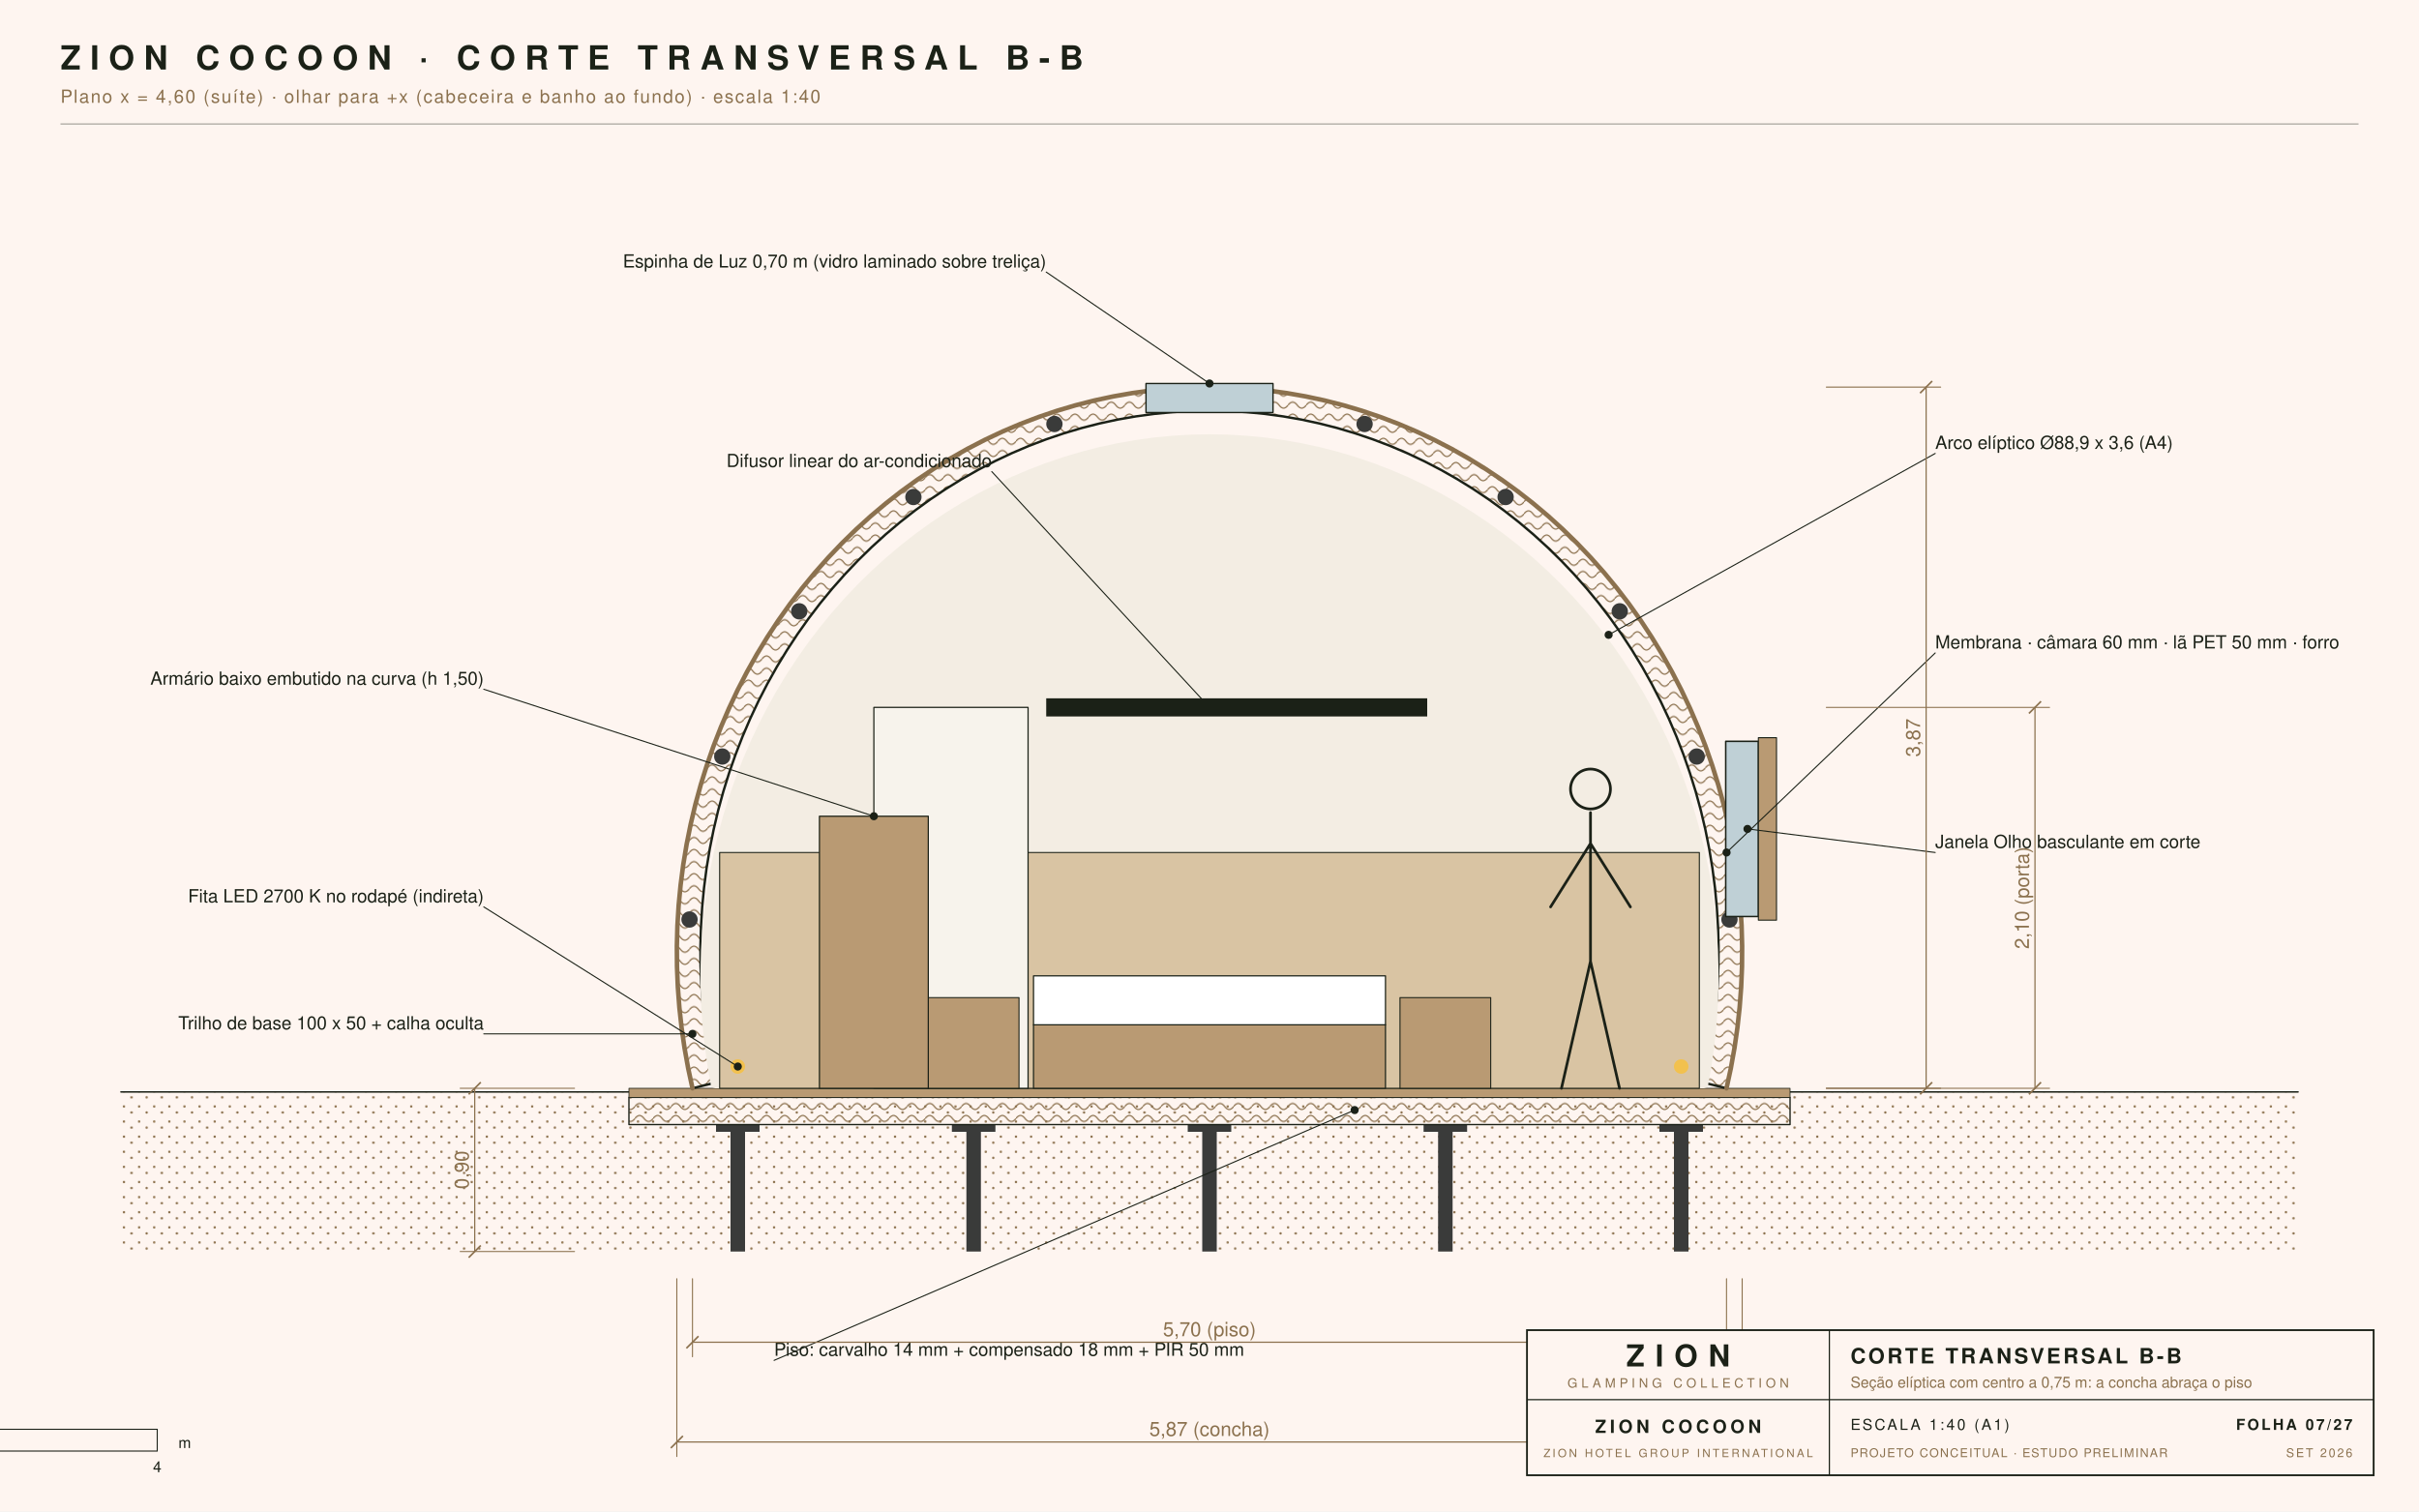
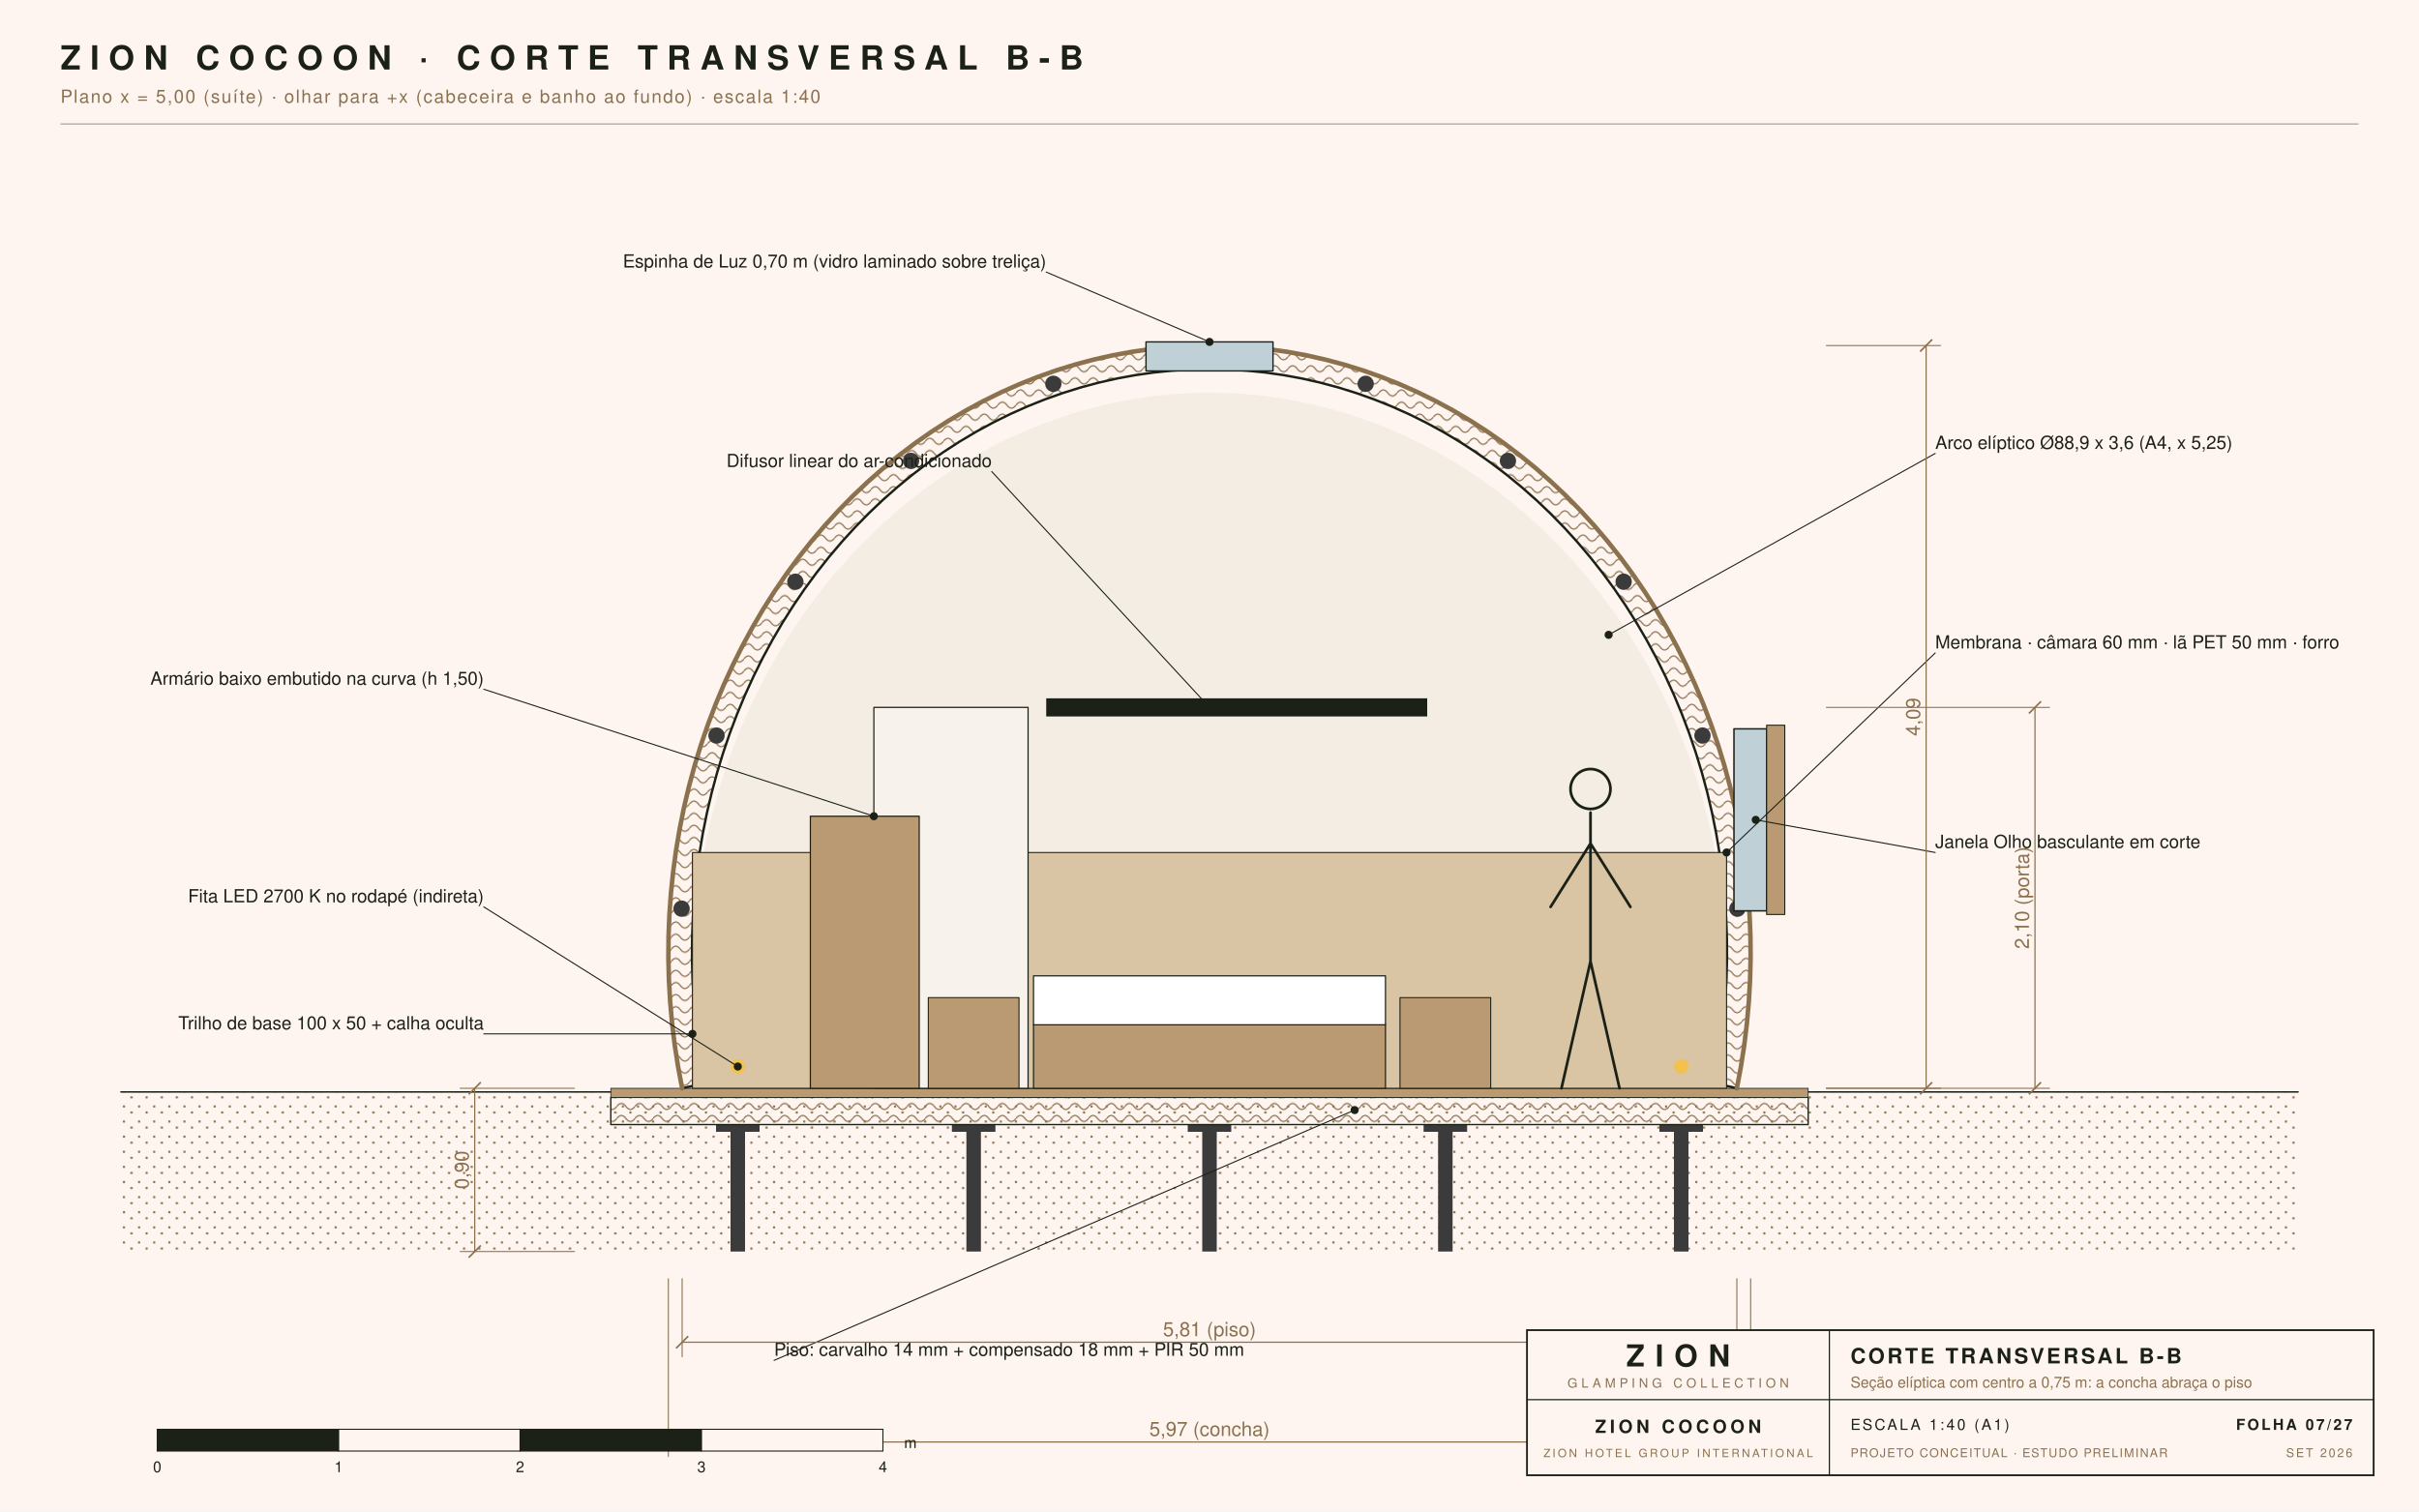
<svg xmlns="http://www.w3.org/2000/svg" viewBox="0 0 1600 1000" width="1600" height="1000" font-family="'DM Sans','Aventa',Helvetica,Arial,sans-serif">
  <defs>
    <pattern id="soil" width="10" height="10" patternUnits="userSpaceOnUse">
      <circle cx="2" cy="2" r="0.8" fill="#8B714E" />
      <circle cx="7" cy="6" r="0.8" fill="#8B714E" />
    </pattern>
    <pattern id="insul" width="12" height="8" patternUnits="userSpaceOnUse">
      <path d="M0 4 Q3 0 6 4 T12 4" fill="none" stroke="#8B714E" stroke-width="0.8" />
    </pattern>
  </defs>
  <rect width="1600" height="1000" fill="#FEF5F0" />
  <text x="40.00" y="46.00" fill="#1B2117" text-anchor="start" style="font-family:'DM Sans','Aventa',Helvetica,Arial,sans-serif;font-size:22px;font-weight:700;letter-spacing:0.28em;">ZION COCOON · CORTE TRANSVERSAL B-B</text>
-   <text x="40.00" y="68.00" fill="#8B714E" text-anchor="start" style="font-family:'DM Sans','Aventa',Helvetica,Arial,sans-serif;font-size:12px;font-weight:400;letter-spacing:0.08em;">Plano x = 4,60 (suíte) · olhar para +x (cabeceira e banho ao fundo) · escala 1:40</text>
+   <text x="40.00" y="68.00" fill="#8B714E" text-anchor="start" style="font-family:'DM Sans','Aventa',Helvetica,Arial,sans-serif;font-size:12px;font-weight:400;letter-spacing:0.08em;">Plano x = 5,00 (suíte) · olhar para +x (cabeceira e banho ao fundo) · escala 1:40</text>
  <line x1="40" y1="82" x2="1560" y2="82" stroke="#1B2117" stroke-width="0.6" opacity="0.5" />
  <polygon points="1520.00,828.00 80.00,828.00 80.00,722.40 1520.00,722.40" fill="url(#soil)" stroke="none" stroke-width="1.0" opacity="1.0" stroke-linejoin="round" stroke-linecap="round" />
  <line x1="1520.00" y1="722.40" x2="80.00" y2="722.40" stroke="#1B2117" stroke-width="1.0" opacity="1.0" stroke-linecap="round" />
  <polygon points="1116.80,828.00 1107.20,828.00 1107.20,746.40 1116.80,746.40" fill="#3A3B3A" stroke="none" stroke-width="1.0" opacity="1.0" stroke-linejoin="round" stroke-linecap="round" />
  <polygon points="1126.40,748.80 1097.60,748.80 1097.60,744.00 1126.40,744.00" fill="#3A3B3A" stroke="none" stroke-width="1.0" opacity="1.0" stroke-linejoin="round" stroke-linecap="round" />
  <polygon points="960.80,828.00 951.20,828.00 951.20,746.40 960.80,746.40" fill="#3A3B3A" stroke="none" stroke-width="1.0" opacity="1.0" stroke-linejoin="round" stroke-linecap="round" />
  <polygon points="970.40,748.80 941.60,748.80 941.60,744.00 970.40,744.00" fill="#3A3B3A" stroke="none" stroke-width="1.0" opacity="1.0" stroke-linejoin="round" stroke-linecap="round" />
  <polygon points="804.80,828.00 795.20,828.00 795.20,746.40 804.80,746.40" fill="#3A3B3A" stroke="none" stroke-width="1.0" opacity="1.0" stroke-linejoin="round" stroke-linecap="round" />
  <polygon points="814.40,748.80 785.60,748.80 785.60,744.00 814.40,744.00" fill="#3A3B3A" stroke="none" stroke-width="1.0" opacity="1.0" stroke-linejoin="round" stroke-linecap="round" />
  <polygon points="648.80,828.00 639.20,828.00 639.20,746.40 648.80,746.40" fill="#3A3B3A" stroke="none" stroke-width="1.0" opacity="1.0" stroke-linejoin="round" stroke-linecap="round" />
  <polygon points="658.40,748.80 629.60,748.80 629.60,744.00 658.40,744.00" fill="#3A3B3A" stroke="none" stroke-width="1.0" opacity="1.0" stroke-linejoin="round" stroke-linecap="round" />
  <polygon points="492.80,828.00 483.20,828.00 483.20,746.40 492.80,746.40" fill="#3A3B3A" stroke="none" stroke-width="1.0" opacity="1.0" stroke-linejoin="round" stroke-linecap="round" />
  <polygon points="502.40,748.80 473.60,748.80 473.60,744.00 502.40,744.00" fill="#3A3B3A" stroke="none" stroke-width="1.0" opacity="1.0" stroke-linejoin="round" stroke-linecap="round" />
-   <polygon points="1184.00,744.00 416.00,744.00 416.00,726.00 1184.00,726.00" fill="url(#insul)" stroke="#1B2117" stroke-width="0.9" opacity="1.0" stroke-linejoin="round" stroke-linecap="round" />
-   <polygon points="1184.00,726.00 416.00,726.00 416.00,720.00 1184.00,720.00" fill="#B99A73" stroke="#1B2117" stroke-width="0.5" opacity="1.0" stroke-linejoin="round" stroke-linecap="round" />
-   <polygon points="458.03,720.00 455.18,706.78 452.78,693.46 450.84,680.05 449.36,666.58 448.34,653.06 447.78,639.51 447.69,625.95 448.06,612.39 448.89,598.85 450.19,585.36 451.94,571.93 454.16,558.57 456.83,545.30 459.95,532.15 463.52,519.13 467.53,506.25 471.97,493.53 476.85,481.00 482.16,468.66 487.88,456.53 494.02,444.63 500.55,432.98 507.49,421.58 514.80,410.46 522.49,399.63 530.55,389.10 538.96,378.89 547.72,369.01 556.80,359.47 566.21,350.28 575.92,341.47 585.93,333.04 596.22,324.99 606.78,317.35 617.59,310.12 628.65,303.31 639.93,296.93 651.42,290.99 663.10,285.49 674.97,280.45 687.00,275.87 699.17,271.75 711.49,268.10 723.91,264.93 736.44,262.25 749.05,260.04 761.73,258.32 774.46,257.10 787.22,256.36 800.00,256.11 812.78,256.36 825.54,257.10 838.27,258.32 850.95,260.04 863.56,262.25 876.09,264.93 888.51,268.10 900.83,271.75 913.00,275.87 925.03,280.45 936.90,285.49 948.58,290.99 960.07,296.93 971.35,303.31 982.41,310.12 993.22,317.35 1003.78,324.99 1014.07,333.04 1024.08,341.47 1033.79,350.28 1043.20,359.47 1052.28,369.01 1061.04,378.89 1069.45,389.10 1077.51,399.63 1085.20,410.46 1092.51,421.58 1099.45,432.98 1105.98,444.63 1112.12,456.53 1117.84,468.66 1123.15,481.00 1128.03,493.53 1132.47,506.25 1136.48,519.13 1140.05,532.15 1143.17,545.30 1145.84,558.57 1148.06,571.93 1149.81,585.36 1151.11,598.85 1151.94,612.39 1152.31,625.95 1152.22,639.51 1151.66,653.06 1150.64,666.58 1149.16,680.05 1147.22,693.46 1144.82,706.78 1141.97,720.00 1126.83,716.24 1129.56,703.58 1131.85,690.81 1133.70,677.96 1135.12,665.05 1136.09,652.10 1136.62,639.11 1136.71,626.11 1136.36,613.12 1135.56,600.15 1134.32,587.22 1132.65,574.35 1130.53,561.55 1127.98,548.84 1125.00,536.23 1121.59,523.75 1117.75,511.41 1113.50,499.23 1108.84,487.22 1103.77,475.39 1098.30,463.77 1092.43,452.37 1086.19,441.20 1079.56,430.28 1072.57,419.62 1065.22,409.24 1057.52,399.15 1049.48,389.36 1041.11,379.89 1032.43,370.75 1023.44,361.96 1014.16,353.51 1004.59,345.43 994.75,337.72 984.66,330.39 974.33,323.46 963.77,316.94 952.99,310.82 942.01,305.13 930.84,299.86 919.50,295.03 908.00,290.64 896.36,286.70 884.60,283.20 872.72,280.17 860.75,277.59 848.69,275.48 836.58,273.83 824.41,272.66 812.21,271.95 800.00,271.71 787.79,271.95 775.59,272.66 763.42,273.83 751.31,275.48 739.25,277.59 727.28,280.17 715.40,283.20 703.64,286.70 692.00,290.64 680.50,295.03 669.16,299.86 657.99,305.13 647.01,310.82 636.23,316.94 625.67,323.46 615.34,330.39 605.25,337.72 595.41,345.43 585.84,353.51 576.56,361.96 567.57,370.75 558.89,379.89 550.52,389.36 542.48,399.15 534.78,409.24 527.43,419.62 520.44,430.28 513.81,441.20 507.57,452.37 501.70,463.77 496.23,475.39 491.16,487.22 486.50,499.23 482.25,511.41 478.41,523.75 475.00,536.23 472.02,548.84 469.47,561.55 467.35,574.35 465.68,587.22 464.44,600.15 463.64,613.12 463.29,626.11 463.38,639.11 463.91,652.10 464.88,665.05 466.30,677.96 468.15,690.81 470.44,703.58 473.17,716.24" fill="url(#insul)" stroke="#1B2117" stroke-width="1.6" opacity="1.0" stroke-linejoin="round" stroke-linecap="round" />
-   <polyline points="458.03,720.00 455.18,706.78 452.78,693.46 450.84,680.05 449.36,666.58 448.34,653.06 447.78,639.51 447.69,625.95 448.06,612.39 448.89,598.85 450.19,585.36 451.94,571.93 454.16,558.57 456.83,545.30 459.95,532.15 463.52,519.13 467.53,506.25 471.97,493.53 476.85,481.00 482.16,468.66 487.88,456.53 494.02,444.63 500.55,432.98 507.49,421.58 514.80,410.46 522.49,399.63 530.55,389.10 538.96,378.89 547.72,369.01 556.80,359.47 566.21,350.28 575.92,341.47 585.93,333.04 596.22,324.99 606.78,317.35 617.59,310.12 628.65,303.31 639.93,296.93 651.42,290.99 663.10,285.49 674.97,280.45 687.00,275.87 699.17,271.75 711.49,268.10 723.91,264.93 736.44,262.25 749.05,260.04 761.73,258.32 774.46,257.10 787.22,256.36 800.00,256.11 812.78,256.36 825.54,257.10 838.27,258.32 850.95,260.04 863.56,262.25 876.09,264.93 888.51,268.10 900.83,271.75 913.00,275.87 925.03,280.45 936.90,285.49 948.58,290.99 960.07,296.93 971.35,303.31 982.41,310.12 993.22,317.35 1003.78,324.99 1014.07,333.04 1024.08,341.47 1033.79,350.28 1043.20,359.47 1052.28,369.01 1061.04,378.89 1069.45,389.10 1077.51,399.63 1085.20,410.46 1092.51,421.58 1099.45,432.98 1105.98,444.63 1112.12,456.53 1117.84,468.66 1123.15,481.00 1128.03,493.53 1132.47,506.25 1136.48,519.13 1140.05,532.15 1143.17,545.30 1145.84,558.57 1148.06,571.93 1149.81,585.36 1151.11,598.85 1151.94,612.39 1152.31,625.95 1152.22,639.51 1151.66,653.06 1150.64,666.58 1149.16,680.05 1147.22,693.46 1144.82,706.78 1141.97,720.00" fill="none" stroke="#8B714E" stroke-width="3" opacity="1.0" stroke-linejoin="round" stroke-linecap="round" />
-   <circle cx="456.07" cy="608.33" r="5.40" fill="#3A3B3A" stroke="none" stroke-width="1.0" opacity="1.0" />
-   <circle cx="477.74" cy="500.51" r="5.40" fill="#3A3B3A" stroke="none" stroke-width="1.0" opacity="1.0" />
-   <circle cx="528.64" cy="404.43" r="5.40" fill="#3A3B3A" stroke="none" stroke-width="1.0" opacity="1.0" />
-   <circle cx="604.15" cy="328.82" r="5.40" fill="#3A3B3A" stroke="none" stroke-width="1.0" opacity="1.0" />
-   <circle cx="697.42" cy="280.51" r="5.40" fill="#3A3B3A" stroke="none" stroke-width="1.0" opacity="1.0" />
-   <circle cx="800.00" cy="263.91" r="5.40" fill="#3A3B3A" stroke="none" stroke-width="1.0" opacity="1.0" />
-   <circle cx="902.58" cy="280.51" r="5.40" fill="#3A3B3A" stroke="none" stroke-width="1.0" opacity="1.0" />
-   <circle cx="995.85" cy="328.82" r="5.40" fill="#3A3B3A" stroke="none" stroke-width="1.0" opacity="1.0" />
-   <circle cx="1071.36" cy="404.43" r="5.40" fill="#3A3B3A" stroke="none" stroke-width="1.0" opacity="1.0" />
-   <circle cx="1122.26" cy="500.51" r="5.40" fill="#3A3B3A" stroke="none" stroke-width="1.0" opacity="1.0" />
-   <circle cx="1143.93" cy="608.33" r="5.40" fill="#3A3B3A" stroke="none" stroke-width="1.0" opacity="1.0" />
-   <polygon points="842.00,272.91 758.00,272.91 758.00,253.71 842.00,253.71" fill="#BFD0D6" stroke="#1B2117" stroke-width="0.9" opacity="1.0" stroke-linejoin="round" stroke-linecap="round" />
-   <polygon points="473.17,720.00 470.44,719.18 468.15,706.41 466.30,693.56 464.88,680.65 463.91,667.70 463.38,654.71 463.29,641.71 463.64,628.72 464.44,615.75 465.68,602.82 467.35,589.95 469.47,577.15 472.02,564.44 475.00,551.83 478.41,539.35 482.25,527.01 486.50,514.83 491.16,502.82 496.23,490.99 501.70,479.37 507.57,467.97 513.81,456.80 520.44,445.88 527.43,435.22 534.78,424.84 542.48,414.75 550.52,404.96 558.89,395.49 567.57,386.35 576.56,377.56 585.84,369.11 595.41,361.03 605.25,353.32 615.34,345.99 625.67,339.06 636.23,332.54 647.01,326.42 657.99,320.73 669.16,315.46 680.50,310.63 692.00,306.24 703.64,302.30 715.40,298.80 727.28,295.77 739.25,293.19 751.31,291.08 763.42,289.43 775.59,288.26 787.79,287.55 800.00,287.31 812.21,287.55 824.41,288.26 836.58,289.43 848.69,291.08 860.75,293.19 872.72,295.77 884.60,298.80 896.36,302.30 908.00,306.24 919.50,310.63 930.84,315.46 942.01,320.73 952.99,326.42 963.77,332.54 974.33,339.06 984.66,345.99 994.75,353.32 1004.59,361.03 1014.16,369.11 1023.44,377.56 1032.43,386.35 1041.11,395.49 1049.48,404.96 1057.52,414.75 1065.22,424.84 1072.57,435.22 1079.56,445.88 1086.19,456.80 1092.43,467.97 1098.30,479.37 1103.77,490.99 1108.84,502.82 1113.50,514.83 1117.75,527.01 1121.59,539.35 1125.00,551.83 1127.98,564.44 1130.53,577.15 1132.65,589.95 1134.32,602.82 1135.56,615.75 1136.36,628.72 1136.71,641.71 1136.62,654.71 1136.09,667.70 1135.12,680.65 1133.70,693.56 1131.85,706.41 1129.56,719.18 1126.83,720.00" fill="#F3EDE3" stroke="none" stroke-width="1.0" opacity="1.0" stroke-linejoin="round" stroke-linecap="round" />
-   <polygon points="1124.00,720.00 476.00,720.00 476.00,564.00 1124.00,564.00" fill="#D9C4A3" stroke="#1B2117" stroke-width="0.7" opacity="1.0" stroke-linejoin="round" stroke-linecap="round" />
+   <polygon points="1196.00,744.00 404.00,744.00 404.00,726.00 1196.00,726.00" fill="url(#insul)" stroke="#1B2117" stroke-width="0.9" opacity="1.0" stroke-linejoin="round" stroke-linecap="round" />
+   <polygon points="1196.00,726.00 404.00,726.00 404.00,720.00 1196.00,720.00" fill="#B99A73" stroke="#1B2117" stroke-width="0.5" opacity="1.0" stroke-linejoin="round" stroke-linecap="round" />
+   <polygon points="451.19,720.00 448.53,705.89 446.32,691.67 444.58,677.38 443.29,663.03 442.46,648.64 442.09,634.22 442.19,619.79 442.75,605.38 443.77,591.00 445.25,576.67 447.18,562.41 449.58,548.24 452.42,534.17 455.72,520.23 459.46,506.43 463.64,492.78 468.25,479.32 473.29,466.05 478.76,452.99 484.64,440.16 490.92,427.57 497.61,415.25 504.68,403.20 512.14,391.45 519.97,380.00 528.16,368.88 536.70,358.10 545.58,347.66 554.79,337.59 564.32,327.90 574.15,318.60 584.27,309.70 594.68,301.21 605.34,293.15 616.26,285.53 627.42,278.35 638.79,271.62 650.38,265.35 662.16,259.56 674.12,254.24 686.24,249.42 698.50,245.08 710.90,241.24 723.42,237.90 736.03,235.06 748.72,232.74 761.48,230.93 774.30,229.64 787.14,228.86 800.00,228.60 812.86,228.86 825.70,229.64 838.52,230.93 851.28,232.74 863.97,235.06 876.58,237.90 889.10,241.24 901.50,245.08 913.76,249.42 925.88,254.24 937.84,259.56 949.62,265.35 961.21,271.62 972.58,278.35 983.74,285.53 994.66,293.15 1005.32,301.21 1015.73,309.70 1025.85,318.60 1035.68,327.90 1045.21,337.59 1054.42,347.66 1063.30,358.10 1071.84,368.88 1080.03,380.00 1087.86,391.45 1095.32,403.20 1102.39,415.25 1109.08,427.57 1115.36,440.16 1121.24,452.99 1126.71,466.05 1131.75,479.32 1136.36,492.78 1140.54,506.43 1144.28,520.23 1147.58,534.17 1150.42,548.24 1152.82,562.41 1154.75,576.67 1156.23,591.00 1157.25,605.38 1157.81,619.79 1157.91,634.22 1157.54,648.64 1156.71,663.03 1155.42,677.38 1153.68,691.67 1151.47,705.89 1148.81,720.00 1133.61,716.50 1136.15,702.94 1138.26,689.28 1139.93,675.54 1141.16,661.75 1141.96,647.91 1142.31,634.05 1142.21,620.19 1141.68,606.34 1140.71,592.52 1139.29,578.74 1137.44,565.04 1135.15,551.42 1132.43,537.90 1129.28,524.49 1125.70,511.23 1121.70,498.12 1117.29,485.17 1112.47,472.42 1107.24,459.87 1101.62,447.54 1095.61,435.44 1089.21,423.60 1082.45,412.02 1075.31,400.72 1067.83,389.72 1059.99,379.03 1051.82,368.66 1043.33,358.64 1034.52,348.96 1025.41,339.64 1016.01,330.70 1006.32,322.15 996.38,313.99 986.17,306.24 975.73,298.91 965.06,292.01 954.18,285.55 943.10,279.53 931.83,273.96 920.40,268.85 908.80,264.21 897.07,260.04 885.21,256.34 873.25,253.14 861.18,250.41 849.04,248.18 836.84,246.44 824.58,245.20 812.30,244.45 800.00,244.20 787.70,244.45 775.42,245.20 763.16,246.44 750.96,248.18 738.82,250.41 726.75,253.14 714.79,256.34 702.93,260.04 691.20,264.21 679.60,268.85 668.17,273.96 656.90,279.53 645.82,285.55 634.94,292.01 624.27,298.91 613.83,306.24 603.62,313.99 593.68,322.15 583.99,330.70 574.59,339.64 565.48,348.96 556.67,358.64 548.18,368.66 540.01,379.03 532.17,389.72 524.69,400.72 517.55,412.02 510.79,423.60 504.39,435.44 498.38,447.54 492.76,459.87 487.53,472.42 482.71,485.17 478.30,498.12 474.30,511.23 470.72,524.49 467.57,537.90 464.85,551.42 462.56,565.04 460.71,578.74 459.29,592.52 458.32,606.34 457.79,620.19 457.69,634.05 458.04,647.91 458.84,661.75 460.07,675.54 461.74,689.28 463.85,702.94 466.39,716.50" fill="url(#insul)" stroke="#1B2117" stroke-width="1.6" opacity="1.0" stroke-linejoin="round" stroke-linecap="round" />
+   <polyline points="451.19,720.00 448.53,705.89 446.32,691.67 444.58,677.38 443.29,663.03 442.46,648.64 442.09,634.22 442.19,619.79 442.75,605.38 443.77,591.00 445.25,576.67 447.18,562.41 449.58,548.24 452.42,534.17 455.72,520.23 459.46,506.43 463.64,492.78 468.25,479.32 473.29,466.05 478.76,452.99 484.64,440.16 490.92,427.57 497.61,415.25 504.68,403.20 512.14,391.45 519.97,380.00 528.16,368.88 536.70,358.10 545.58,347.66 554.79,337.59 564.32,327.90 574.15,318.60 584.27,309.70 594.68,301.21 605.34,293.15 616.26,285.53 627.42,278.35 638.79,271.62 650.38,265.35 662.16,259.56 674.12,254.24 686.24,249.42 698.50,245.08 710.90,241.24 723.42,237.90 736.03,235.06 748.72,232.74 761.48,230.93 774.30,229.64 787.14,228.86 800.00,228.60 812.86,228.86 825.70,229.64 838.52,230.93 851.28,232.74 863.97,235.06 876.58,237.90 889.10,241.24 901.50,245.08 913.76,249.42 925.88,254.24 937.84,259.56 949.62,265.35 961.21,271.62 972.58,278.35 983.74,285.53 994.66,293.15 1005.32,301.21 1015.73,309.70 1025.85,318.60 1035.68,327.90 1045.21,337.59 1054.42,347.66 1063.30,358.10 1071.84,368.88 1080.03,380.00 1087.86,391.45 1095.32,403.20 1102.39,415.25 1109.08,427.57 1115.36,440.16 1121.24,452.99 1126.71,466.05 1131.75,479.32 1136.36,492.78 1140.54,506.43 1144.28,520.23 1147.58,534.17 1150.42,548.24 1152.82,562.41 1154.75,576.67 1156.23,591.00 1157.25,605.38 1157.81,619.79 1157.91,634.22 1157.54,648.64 1156.71,663.03 1155.42,677.38 1153.68,691.67 1151.47,705.89 1148.81,720.00" fill="none" stroke="#8B714E" stroke-width="3" opacity="1.0" stroke-linejoin="round" stroke-linecap="round" />
+   <circle cx="450.82" cy="601.15" r="5.40" fill="#3A3B3A" stroke="none" stroke-width="1.0" opacity="1.0" />
+   <circle cx="473.93" cy="486.63" r="5.40" fill="#3A3B3A" stroke="none" stroke-width="1.0" opacity="1.0" />
+   <circle cx="526.07" cy="384.86" r="5.40" fill="#3A3B3A" stroke="none" stroke-width="1.0" opacity="1.0" />
+   <circle cx="602.60" cy="304.92" r="5.40" fill="#3A3B3A" stroke="none" stroke-width="1.0" opacity="1.0" />
+   <circle cx="696.70" cy="253.92" r="5.40" fill="#3A3B3A" stroke="none" stroke-width="1.0" opacity="1.0" />
+   <circle cx="800.00" cy="236.40" r="5.40" fill="#3A3B3A" stroke="none" stroke-width="1.0" opacity="1.0" />
+   <circle cx="903.30" cy="253.92" r="5.40" fill="#3A3B3A" stroke="none" stroke-width="1.0" opacity="1.0" />
+   <circle cx="997.40" cy="304.92" r="5.40" fill="#3A3B3A" stroke="none" stroke-width="1.0" opacity="1.0" />
+   <circle cx="1073.93" cy="384.86" r="5.40" fill="#3A3B3A" stroke="none" stroke-width="1.0" opacity="1.0" />
+   <circle cx="1126.07" cy="486.63" r="5.40" fill="#3A3B3A" stroke="none" stroke-width="1.0" opacity="1.0" />
+   <circle cx="1149.18" cy="601.15" r="5.40" fill="#3A3B3A" stroke="none" stroke-width="1.0" opacity="1.0" />
+   <polygon points="842.00,245.40 758.00,245.40 758.00,226.20 842.00,226.20" fill="#BFD0D6" stroke="#1B2117" stroke-width="0.9" opacity="1.0" stroke-linejoin="round" stroke-linecap="round" />
+   <polygon points="466.39,720.00 463.85,718.54 461.74,704.88 460.07,691.14 458.84,677.35 458.04,663.51 457.69,649.65 457.79,635.79 458.32,621.94 459.29,608.12 460.71,594.34 462.56,580.64 464.85,567.02 467.57,553.50 470.72,540.09 474.30,526.83 478.30,513.72 482.71,500.77 487.53,488.02 492.76,475.47 498.38,463.14 504.39,451.04 510.79,439.20 517.55,427.62 524.69,416.32 532.17,405.32 540.01,394.63 548.18,384.26 556.67,374.24 565.48,364.56 574.59,355.24 583.99,346.30 593.68,337.75 603.62,329.59 613.83,321.84 624.27,314.51 634.94,307.61 645.82,301.15 656.90,295.13 668.17,289.56 679.60,284.45 691.20,279.81 702.93,275.64 714.79,271.94 726.75,268.74 738.82,266.01 750.96,263.78 763.16,262.04 775.42,260.80 787.70,260.05 800.00,259.80 812.30,260.05 824.58,260.80 836.84,262.04 849.04,263.78 861.18,266.01 873.25,268.74 885.21,271.94 897.07,275.64 908.80,279.81 920.40,284.45 931.83,289.56 943.10,295.13 954.18,301.15 965.06,307.61 975.73,314.51 986.17,321.84 996.38,329.59 1006.32,337.75 1016.01,346.30 1025.41,355.24 1034.52,364.56 1043.33,374.24 1051.82,384.26 1059.99,394.63 1067.83,405.32 1075.31,416.32 1082.45,427.62 1089.21,439.20 1095.61,451.04 1101.62,463.14 1107.24,475.47 1112.47,488.02 1117.29,500.77 1121.70,513.72 1125.70,526.83 1129.28,540.09 1132.43,553.50 1135.15,567.02 1137.44,580.64 1139.29,594.34 1140.71,608.12 1141.68,621.94 1142.21,635.79 1142.31,649.65 1141.96,663.51 1141.16,677.35 1139.93,691.14 1138.26,704.88 1136.15,718.54 1133.61,720.00" fill="#F3EDE3" stroke="none" stroke-width="1.0" opacity="1.0" stroke-linejoin="round" stroke-linecap="round" />
+   <polygon points="1142.00,720.00 458.00,720.00 458.00,564.00 1142.00,564.00" fill="#D9C4A3" stroke="#1B2117" stroke-width="0.7" opacity="1.0" stroke-linejoin="round" stroke-linecap="round" />
  <polygon points="680.00,720.00 578.00,720.00 578.00,468.00 680.00,468.00" fill="#F7F3EC" stroke="#1B2117" stroke-width="0.8" opacity="1.0" stroke-linejoin="round" stroke-linecap="round" />
  <polygon points="944.00,474.00 692.00,474.00 692.00,462.00 944.00,462.00" fill="#1B2117" stroke="none" stroke-width="1.0" opacity="1.0" stroke-linejoin="round" stroke-linecap="round" />
  <polygon points="916.40,720.00 683.60,720.00 683.60,678.00 916.40,678.00" fill="#B99A73" stroke="#1B2117" stroke-width="0.8" opacity="1.0" stroke-linejoin="round" stroke-linecap="round" />
  <polygon points="916.40,678.00 683.60,678.00 683.60,645.60 916.40,645.60" fill="#FFFFFF" stroke="#1B2117" stroke-width="0.8" opacity="1.0" stroke-linejoin="round" stroke-linecap="round" />
  <polygon points="986.00,720.00 926.00,720.00 926.00,660.00 986.00,660.00" fill="#B99A73" stroke="#1B2117" stroke-width="0.7" opacity="1.0" stroke-linejoin="round" stroke-linecap="round" />
  <polygon points="674.00,720.00 614.00,720.00 614.00,660.00 674.00,660.00" fill="#B99A73" stroke="#1B2117" stroke-width="0.7" opacity="1.0" stroke-linejoin="round" stroke-linecap="round" />
-   <polygon points="614.00,720.00 542.00,720.00 542.00,540.00 614.00,540.00" fill="#B99A73" stroke="#1B2117" stroke-width="0.8" opacity="1.0" stroke-linejoin="round" stroke-linecap="round" />
-   <polygon points="1163.04,606.36 1141.44,606.36 1141.44,490.45 1163.04,490.45" fill="#BFD0D6" stroke="#1B2117" stroke-width="1.0" opacity="1.0" stroke-linejoin="round" stroke-linecap="round" />
-   <polygon points="1175.04,608.76 1163.04,608.76 1163.04,488.05 1175.04,488.05" fill="#B99A73" stroke="#1B2117" stroke-width="0.7" opacity="1.0" stroke-linejoin="round" stroke-linecap="round" />
+   <polygon points="608.00,720.00 536.00,720.00 536.00,540.00 608.00,540.00" fill="#B99A73" stroke="#1B2117" stroke-width="0.8" opacity="1.0" stroke-linejoin="round" stroke-linecap="round" />
+   <polygon points="1168.50,602.61 1146.90,602.61 1146.90,482.19 1168.50,482.19" fill="#BFD0D6" stroke="#1B2117" stroke-width="1.0" opacity="1.0" stroke-linejoin="round" stroke-linecap="round" />
+   <polygon points="1180.50,605.01 1168.50,605.01 1168.50,479.79 1180.50,479.79" fill="#B99A73" stroke="#1B2117" stroke-width="0.7" opacity="1.0" stroke-linejoin="round" stroke-linecap="round" />
  <circle cx="1112.00" cy="705.60" r="4.80" fill="#F2C14E" stroke="none" stroke-width="1.0" opacity="1.0" />
  <circle cx="488.00" cy="705.60" r="4.80" fill="#F2C14E" stroke="none" stroke-width="1.0" opacity="1.0" />
  <g transform="translate(1052.0,720.0) scale(1.200)">
    <circle cx="0" cy="-165" r="11" fill="none" stroke="#1B2117" stroke-width="1.5" />
    <path d="M0 -152 V-70 M0 -70 L-16 0 M0 -70 L16 0 M-22 -100 L0 -135 L22 -100" fill="none" stroke="#1B2117" stroke-width="1.5" stroke-linecap="round" />
  </g>
-   <line x1="800.00" y1="253.71" x2="692.00" y2="180.00" stroke="#1B2117" stroke-width="0.7" opacity="1.0" stroke-linecap="round" />
-   <circle cx="800.00" cy="253.71" r="2.2" fill="#1B2117" stroke="#1B2117" stroke-width="1.0" />
+   <line x1="800.00" y1="226.20" x2="692.00" y2="180.00" stroke="#1B2117" stroke-width="0.7" opacity="1.0" stroke-linecap="round" />
+   <circle cx="800.00" cy="226.20" r="2.2" fill="#1B2117" stroke="#1B2117" stroke-width="1.0" />
  <text x="692.00" y="177.00" fill="#1B2117" text-anchor="end" style="font-family:'DM Sans','Aventa',Helvetica,Arial,sans-serif;font-size:12px;font-weight:400;letter-spacing:0em;">Espinha de Luz 0,70 m (vidro laminado sobre treliça)</text>
  <line x1="1064.00" y1="420.00" x2="1280.00" y2="300.00" stroke="#1B2117" stroke-width="0.7" opacity="1.0" stroke-linecap="round" />
  <circle cx="1064.00" cy="420.00" r="2.2" fill="#1B2117" stroke="#1B2117" stroke-width="1.0" />
-   <text x="1280.00" y="297.00" fill="#1B2117" text-anchor="start" style="font-family:'DM Sans','Aventa',Helvetica,Arial,sans-serif;font-size:12px;font-weight:400;letter-spacing:0em;">Arco elíptico Ø88,9 x 3,6 (A4)</text>
+   <text x="1280.00" y="297.00" fill="#1B2117" text-anchor="start" style="font-family:'DM Sans','Aventa',Helvetica,Arial,sans-serif;font-size:12px;font-weight:400;letter-spacing:0em;">Arco elíptico Ø88,9 x 3,6 (A4, x 5,25)</text>
  <line x1="1142.00" y1="564.00" x2="1280.00" y2="432.00" stroke="#1B2117" stroke-width="0.7" opacity="1.0" stroke-linecap="round" />
  <circle cx="1142.00" cy="564.00" r="2.2" fill="#1B2117" stroke="#1B2117" stroke-width="1.0" />
  <text x="1280.00" y="429.00" fill="#1B2117" text-anchor="start" style="font-family:'DM Sans','Aventa',Helvetica,Arial,sans-serif;font-size:12px;font-weight:400;letter-spacing:0em;">Membrana · câmara 60 mm · lã PET 50 mm · forro</text>
-   <line x1="1155.84" y1="548.41" x2="1280.00" y2="564.00" stroke="#1B2117" stroke-width="0.7" opacity="1.0" stroke-linecap="round" />
-   <circle cx="1155.84" cy="548.41" r="2.2" fill="#1B2117" stroke="#1B2117" stroke-width="1.0" />
+   <line x1="1161.30" y1="542.40" x2="1280.00" y2="564.00" stroke="#1B2117" stroke-width="0.7" opacity="1.0" stroke-linecap="round" />
+   <circle cx="1161.30" cy="542.40" r="2.2" fill="#1B2117" stroke="#1B2117" stroke-width="1.0" />
  <text x="1280.00" y="561.00" fill="#1B2117" text-anchor="start" style="font-family:'DM Sans','Aventa',Helvetica,Arial,sans-serif;font-size:12px;font-weight:400;letter-spacing:0em;">Janela Olho basculante em corte</text>
  <line x1="488.00" y1="705.60" x2="320.00" y2="600.00" stroke="#1B2117" stroke-width="0.7" opacity="1.0" stroke-linecap="round" />
  <circle cx="488.00" cy="705.60" r="2.2" fill="#1B2117" stroke="#1B2117" stroke-width="1.0" />
  <text x="320.00" y="597.00" fill="#1B2117" text-anchor="end" style="font-family:'DM Sans','Aventa',Helvetica,Arial,sans-serif;font-size:12px;font-weight:400;letter-spacing:0em;">Fita LED 2700 K no rodapé (indireta)</text>
  <line x1="578.00" y1="540.00" x2="320.00" y2="456.00" stroke="#1B2117" stroke-width="0.7" opacity="1.0" stroke-linecap="round" />
  <circle cx="578.00" cy="540.00" r="2.2" fill="#1B2117" stroke="#1B2117" stroke-width="1.0" />
  <text x="320.00" y="453.00" fill="#1B2117" text-anchor="end" style="font-family:'DM Sans','Aventa',Helvetica,Arial,sans-serif;font-size:12px;font-weight:400;letter-spacing:0em;">Armário baixo embutido na curva (h 1,50)</text>
  <line x1="800.00" y1="468.00" x2="656.00" y2="312.00" stroke="#1B2117" stroke-width="0.7" opacity="1.0" stroke-linecap="round" />
  <circle cx="800.00" cy="468.00" r="2.2" fill="#1B2117" stroke="#1B2117" stroke-width="1.0" />
  <text x="656.00" y="309.00" fill="#1B2117" text-anchor="end" style="font-family:'DM Sans','Aventa',Helvetica,Arial,sans-serif;font-size:12px;font-weight:400;letter-spacing:0em;">Difusor linear do ar-condicionado</text>
  <line x1="458.00" y1="684.00" x2="320.00" y2="684.00" stroke="#1B2117" stroke-width="0.7" opacity="1.0" stroke-linecap="round" />
  <circle cx="458.00" cy="684.00" r="2.2" fill="#1B2117" stroke="#1B2117" stroke-width="1.0" />
  <text x="320.00" y="681.00" fill="#1B2117" text-anchor="end" style="font-family:'DM Sans','Aventa',Helvetica,Arial,sans-serif;font-size:12px;font-weight:400;letter-spacing:0em;">Trilho de base 100 x 50 + calha oculta</text>
  <line x1="896.00" y1="734.40" x2="512.00" y2="900.00" stroke="#1B2117" stroke-width="0.7" opacity="1.0" stroke-linecap="round" />
  <circle cx="896.00" cy="734.40" r="2.2" fill="#1B2117" stroke="#1B2117" stroke-width="1.0" />
  <text x="512.00" y="897.00" fill="#1B2117" text-anchor="start" style="font-family:'DM Sans','Aventa',Helvetica,Arial,sans-serif;font-size:12px;font-weight:400;letter-spacing:0em;">Piso: carvalho 14 mm + compensado 18 mm + PIR 50 mm</text>
-   <line x1="1141.97" y1="846.00" x2="1141.97" y2="897.60" stroke="#8B714E" stroke-width="0.7" opacity="1.0" stroke-linecap="round" />
-   <line x1="458.03" y1="846.00" x2="458.03" y2="897.60" stroke="#8B714E" stroke-width="0.7" opacity="1.0" stroke-linecap="round" />
-   <line x1="1141.97" y1="888.00" x2="458.03" y2="888.00" stroke="#8B714E" stroke-width="0.8" opacity="1.0" stroke-linecap="round" />
-   <line x1="1138.0" y1="892.0" x2="1146.0" y2="884.0" stroke="#8B714E" stroke-width="1.1" />
-   <line x1="454.0" y1="892.0" x2="462.0" y2="884.0" stroke="#8B714E" stroke-width="1.1" />
-   <text x="800.00" y="884.00" fill="#8B714E" text-anchor="middle" style="font-family:'DM Sans','Aventa',Helvetica,Arial,sans-serif;font-size:13px;font-weight:400;letter-spacing:0em;">5,70 (piso)</text>
-   <line x1="1152.33" y1="846.00" x2="1152.33" y2="963.60" stroke="#8B714E" stroke-width="0.7" opacity="1.0" stroke-linecap="round" />
-   <line x1="447.67" y1="846.00" x2="447.67" y2="963.60" stroke="#8B714E" stroke-width="0.7" opacity="1.0" stroke-linecap="round" />
-   <line x1="1152.33" y1="954.00" x2="447.67" y2="954.00" stroke="#8B714E" stroke-width="0.8" opacity="1.0" stroke-linecap="round" />
-   <line x1="1148.3" y1="958.0" x2="1156.3" y2="950.0" stroke="#8B714E" stroke-width="1.1" />
-   <line x1="443.7" y1="958.0" x2="451.7" y2="950.0" stroke="#8B714E" stroke-width="1.1" />
-   <text x="800.00" y="950.00" fill="#8B714E" text-anchor="middle" style="font-family:'DM Sans','Aventa',Helvetica,Arial,sans-serif;font-size:13px;font-weight:400;letter-spacing:0em;">5,87 (concha)</text>
+   <line x1="1148.81" y1="846.00" x2="1148.81" y2="897.60" stroke="#8B714E" stroke-width="0.7" opacity="1.0" stroke-linecap="round" />
+   <line x1="451.19" y1="846.00" x2="451.19" y2="897.60" stroke="#8B714E" stroke-width="0.7" opacity="1.0" stroke-linecap="round" />
+   <line x1="1148.81" y1="888.00" x2="451.19" y2="888.00" stroke="#8B714E" stroke-width="0.8" opacity="1.0" stroke-linecap="round" />
+   <line x1="1144.8" y1="892.0" x2="1152.8" y2="884.0" stroke="#8B714E" stroke-width="1.1" />
+   <line x1="447.2" y1="892.0" x2="455.2" y2="884.0" stroke="#8B714E" stroke-width="1.1" />
+   <text x="800.00" y="884.00" fill="#8B714E" text-anchor="middle" style="font-family:'DM Sans','Aventa',Helvetica,Arial,sans-serif;font-size:13px;font-weight:400;letter-spacing:0em;">5,81 (piso)</text>
+   <line x1="1157.93" y1="846.00" x2="1157.93" y2="963.60" stroke="#8B714E" stroke-width="0.7" opacity="1.0" stroke-linecap="round" />
+   <line x1="442.07" y1="846.00" x2="442.07" y2="963.60" stroke="#8B714E" stroke-width="0.7" opacity="1.0" stroke-linecap="round" />
+   <line x1="1157.93" y1="954.00" x2="442.07" y2="954.00" stroke="#8B714E" stroke-width="0.8" opacity="1.0" stroke-linecap="round" />
+   <line x1="1153.9" y1="958.0" x2="1161.9" y2="950.0" stroke="#8B714E" stroke-width="1.1" />
+   <line x1="438.1" y1="958.0" x2="446.1" y2="950.0" stroke="#8B714E" stroke-width="1.1" />
+   <text x="800.00" y="950.00" fill="#8B714E" text-anchor="middle" style="font-family:'DM Sans','Aventa',Helvetica,Arial,sans-serif;font-size:13px;font-weight:400;letter-spacing:0em;">5,97 (concha)</text>
  <line x1="1208.00" y1="720.00" x2="1283.60" y2="720.00" stroke="#8B714E" stroke-width="0.7" opacity="1.0" stroke-linecap="round" />
-   <line x1="1208.00" y1="256.11" x2="1283.60" y2="256.11" stroke="#8B714E" stroke-width="0.7" opacity="1.0" stroke-linecap="round" />
-   <line x1="1274.00" y1="720.00" x2="1274.00" y2="256.11" stroke="#8B714E" stroke-width="0.8" opacity="1.0" stroke-linecap="round" />
+   <line x1="1208.00" y1="228.60" x2="1283.60" y2="228.60" stroke="#8B714E" stroke-width="0.7" opacity="1.0" stroke-linecap="round" />
+   <line x1="1274.00" y1="720.00" x2="1274.00" y2="228.60" stroke="#8B714E" stroke-width="0.8" opacity="1.0" stroke-linecap="round" />
  <line x1="1270.0" y1="724.0" x2="1278.0" y2="716.0" stroke="#8B714E" stroke-width="1.1" />
-   <line x1="1270.0" y1="260.1" x2="1278.0" y2="252.1" stroke="#8B714E" stroke-width="1.1" />
-   <text x="1274.00" y="484.06" fill="#8B714E" text-anchor="middle" style="font-family:'DM Sans','Aventa',Helvetica,Arial,sans-serif;font-size:13px;font-weight:400;letter-spacing:0em;" transform="rotate(-90 1274.00 488.06)">3,87</text>
+   <line x1="1270.0" y1="232.6" x2="1278.0" y2="224.6" stroke="#8B714E" stroke-width="1.1" />
+   <text x="1274.00" y="470.30" fill="#8B714E" text-anchor="middle" style="font-family:'DM Sans','Aventa',Helvetica,Arial,sans-serif;font-size:13px;font-weight:400;letter-spacing:0em;" transform="rotate(-90 1274.00 474.30)">4,09</text>
  <line x1="1208.00" y1="720.00" x2="1355.60" y2="720.00" stroke="#8B714E" stroke-width="0.7" opacity="1.0" stroke-linecap="round" />
  <line x1="1208.00" y1="468.00" x2="1355.60" y2="468.00" stroke="#8B714E" stroke-width="0.7" opacity="1.0" stroke-linecap="round" />
  <line x1="1346.00" y1="720.00" x2="1346.00" y2="468.00" stroke="#8B714E" stroke-width="0.8" opacity="1.0" stroke-linecap="round" />
  <line x1="1342.0" y1="724.0" x2="1350.0" y2="716.0" stroke="#8B714E" stroke-width="1.1" />
  <line x1="1342.0" y1="472.0" x2="1350.0" y2="464.0" stroke="#8B714E" stroke-width="1.1" />
  <text x="1346.00" y="590.00" fill="#8B714E" text-anchor="middle" style="font-family:'DM Sans','Aventa',Helvetica,Arial,sans-serif;font-size:13px;font-weight:400;letter-spacing:0em;" transform="rotate(-90 1346.00 594.00)">2,10 (porta)</text>
  <line x1="380.00" y1="828.00" x2="304.40" y2="828.00" stroke="#8B714E" stroke-width="0.7" opacity="1.0" stroke-linecap="round" />
  <line x1="380.00" y1="720.00" x2="304.40" y2="720.00" stroke="#8B714E" stroke-width="0.7" opacity="1.0" stroke-linecap="round" />
  <line x1="314.00" y1="828.00" x2="314.00" y2="720.00" stroke="#8B714E" stroke-width="0.8" opacity="1.0" stroke-linecap="round" />
  <line x1="310.0" y1="832.0" x2="318.0" y2="824.0" stroke="#8B714E" stroke-width="1.1" />
  <line x1="310.0" y1="724.0" x2="318.0" y2="716.0" stroke="#8B714E" stroke-width="1.1" />
  <text x="314.00" y="770.00" fill="#8B714E" text-anchor="middle" style="font-family:'DM Sans','Aventa',Helvetica,Arial,sans-serif;font-size:13px;font-weight:400;letter-spacing:0em;" transform="rotate(-90 314.00 774.00)">0,90</text>
-   <rect x="-376.0" y="945.6" width="120.0" height="14.4" fill="#1B2117" stroke="#1B2117" stroke-width="0.7" />
-   <rect x="-256.0" y="945.6" width="120.0" height="14.4" fill="#FEF5F0" stroke="#1B2117" stroke-width="0.7" />
-   <rect x="-136.0" y="945.6" width="120.0" height="14.4" fill="#1B2117" stroke="#1B2117" stroke-width="0.7" />
-   <rect x="-16.0" y="945.6" width="120.0" height="14.4" fill="#FEF5F0" stroke="#1B2117" stroke-width="0.7" />
-   <text x="-376.00" y="974.00" fill="#1B2117" text-anchor="middle" style="font-family:'DM Sans','Aventa',Helvetica,Arial,sans-serif;font-size:10px;font-weight:400;letter-spacing:0em;">0</text>
-   <text x="-256.00" y="974.00" fill="#1B2117" text-anchor="middle" style="font-family:'DM Sans','Aventa',Helvetica,Arial,sans-serif;font-size:10px;font-weight:400;letter-spacing:0em;">1</text>
-   <text x="-136.00" y="974.00" fill="#1B2117" text-anchor="middle" style="font-family:'DM Sans','Aventa',Helvetica,Arial,sans-serif;font-size:10px;font-weight:400;letter-spacing:0em;">2</text>
-   <text x="-16.00" y="974.00" fill="#1B2117" text-anchor="middle" style="font-family:'DM Sans','Aventa',Helvetica,Arial,sans-serif;font-size:10px;font-weight:400;letter-spacing:0em;">3</text>
-   <text x="104.00" y="974.00" fill="#1B2117" text-anchor="middle" style="font-family:'DM Sans','Aventa',Helvetica,Arial,sans-serif;font-size:10px;font-weight:400;letter-spacing:0em;">4</text>
-   <text x="118.00" y="958.00" fill="#1B2117" text-anchor="start" style="font-family:'DM Sans','Aventa',Helvetica,Arial,sans-serif;font-size:10px;font-weight:400;letter-spacing:0em;">m</text>
+   <rect x="104.0" y="945.6" width="120.0" height="14.4" fill="#1B2117" stroke="#1B2117" stroke-width="0.7" />
+   <rect x="224.0" y="945.6" width="120.0" height="14.4" fill="#FEF5F0" stroke="#1B2117" stroke-width="0.7" />
+   <rect x="344.0" y="945.6" width="120.0" height="14.4" fill="#1B2117" stroke="#1B2117" stroke-width="0.7" />
+   <rect x="464.0" y="945.6" width="120.0" height="14.4" fill="#FEF5F0" stroke="#1B2117" stroke-width="0.7" />
+   <text x="104.00" y="974.00" fill="#1B2117" text-anchor="middle" style="font-family:'DM Sans','Aventa',Helvetica,Arial,sans-serif;font-size:10px;font-weight:400;letter-spacing:0em;">0</text>
+   <text x="224.00" y="974.00" fill="#1B2117" text-anchor="middle" style="font-family:'DM Sans','Aventa',Helvetica,Arial,sans-serif;font-size:10px;font-weight:400;letter-spacing:0em;">1</text>
+   <text x="344.00" y="974.00" fill="#1B2117" text-anchor="middle" style="font-family:'DM Sans','Aventa',Helvetica,Arial,sans-serif;font-size:10px;font-weight:400;letter-spacing:0em;">2</text>
+   <text x="464.00" y="974.00" fill="#1B2117" text-anchor="middle" style="font-family:'DM Sans','Aventa',Helvetica,Arial,sans-serif;font-size:10px;font-weight:400;letter-spacing:0em;">3</text>
+   <text x="584.00" y="974.00" fill="#1B2117" text-anchor="middle" style="font-family:'DM Sans','Aventa',Helvetica,Arial,sans-serif;font-size:10px;font-weight:400;letter-spacing:0em;">4</text>
+   <text x="598.00" y="958.00" fill="#1B2117" text-anchor="start" style="font-family:'DM Sans','Aventa',Helvetica,Arial,sans-serif;font-size:10px;font-weight:400;letter-spacing:0em;">m</text>
  <rect x="1010" y="880" width="560" height="96" fill="#FEF5F0" stroke="#1B2117" stroke-width="1.2" />
  <line x1="1210" y1="880" x2="1210" y2="976" stroke="#1B2117" stroke-width="0.8" />
  <line x1="1010" y1="926" x2="1570" y2="926" stroke="#1B2117" stroke-width="0.8" />
  <text x="1110.00" y="904.00" fill="#1B2117" text-anchor="middle" style="font-family:'DM Sans','Aventa',Helvetica,Arial,sans-serif;font-size:20px;font-weight:800;letter-spacing:0.35em;">ZION</text>
  <text x="1110.00" y="918.00" fill="#8B714E" text-anchor="middle" style="font-family:'DM Sans','Aventa',Helvetica,Arial,sans-serif;font-size:8.5px;font-weight:400;letter-spacing:0.3em;">GLAMPING COLLECTION</text>
  <text x="1110.00" y="948.00" fill="#1B2117" text-anchor="middle" style="font-family:'DM Sans','Aventa',Helvetica,Arial,sans-serif;font-size:12px;font-weight:700;letter-spacing:0.2em;">ZION COCOON</text>
  <text x="1110.00" y="964.00" fill="#8B714E" text-anchor="middle" style="font-family:'DM Sans','Aventa',Helvetica,Arial,sans-serif;font-size:7.5px;font-weight:400;letter-spacing:0.2em;">ZION HOTEL GROUP INTERNATIONAL</text>
  <text x="1224.00" y="902.00" fill="#1B2117" text-anchor="start" style="font-family:'DM Sans','Aventa',Helvetica,Arial,sans-serif;font-size:14px;font-weight:700;letter-spacing:0.12em;">CORTE TRANSVERSAL B-B</text>
  <text x="1224.00" y="918.00" fill="#8B714E" text-anchor="start" style="font-family:'DM Sans','Aventa',Helvetica,Arial,sans-serif;font-size:10px;font-weight:400;letter-spacing:0em;">Seção elíptica com centro a 0,75 m: a concha abraça o piso</text>
  <text x="1224.00" y="946.00" fill="#1B2117" text-anchor="start" style="font-family:'DM Sans','Aventa',Helvetica,Arial,sans-serif;font-size:10px;font-weight:400;letter-spacing:0.15em;">ESCALA 1:40 (A1)</text>
  <text x="1224.00" y="964.00" fill="#8B714E" text-anchor="start" style="font-family:'DM Sans','Aventa',Helvetica,Arial,sans-serif;font-size:8px;font-weight:400;letter-spacing:0.1em;">PROJETO CONCEITUAL · ESTUDO PRELIMINAR</text>
  <text x="1556.00" y="946.00" fill="#1B2117" text-anchor="end" style="font-family:'DM Sans','Aventa',Helvetica,Arial,sans-serif;font-size:10px;font-weight:600;letter-spacing:0.15em;">FOLHA 07/27</text>
  <text x="1556.00" y="964.00" fill="#8B714E" text-anchor="end" style="font-family:'DM Sans','Aventa',Helvetica,Arial,sans-serif;font-size:8px;font-weight:400;letter-spacing:0.15em;">SET 2026</text>
</svg>
